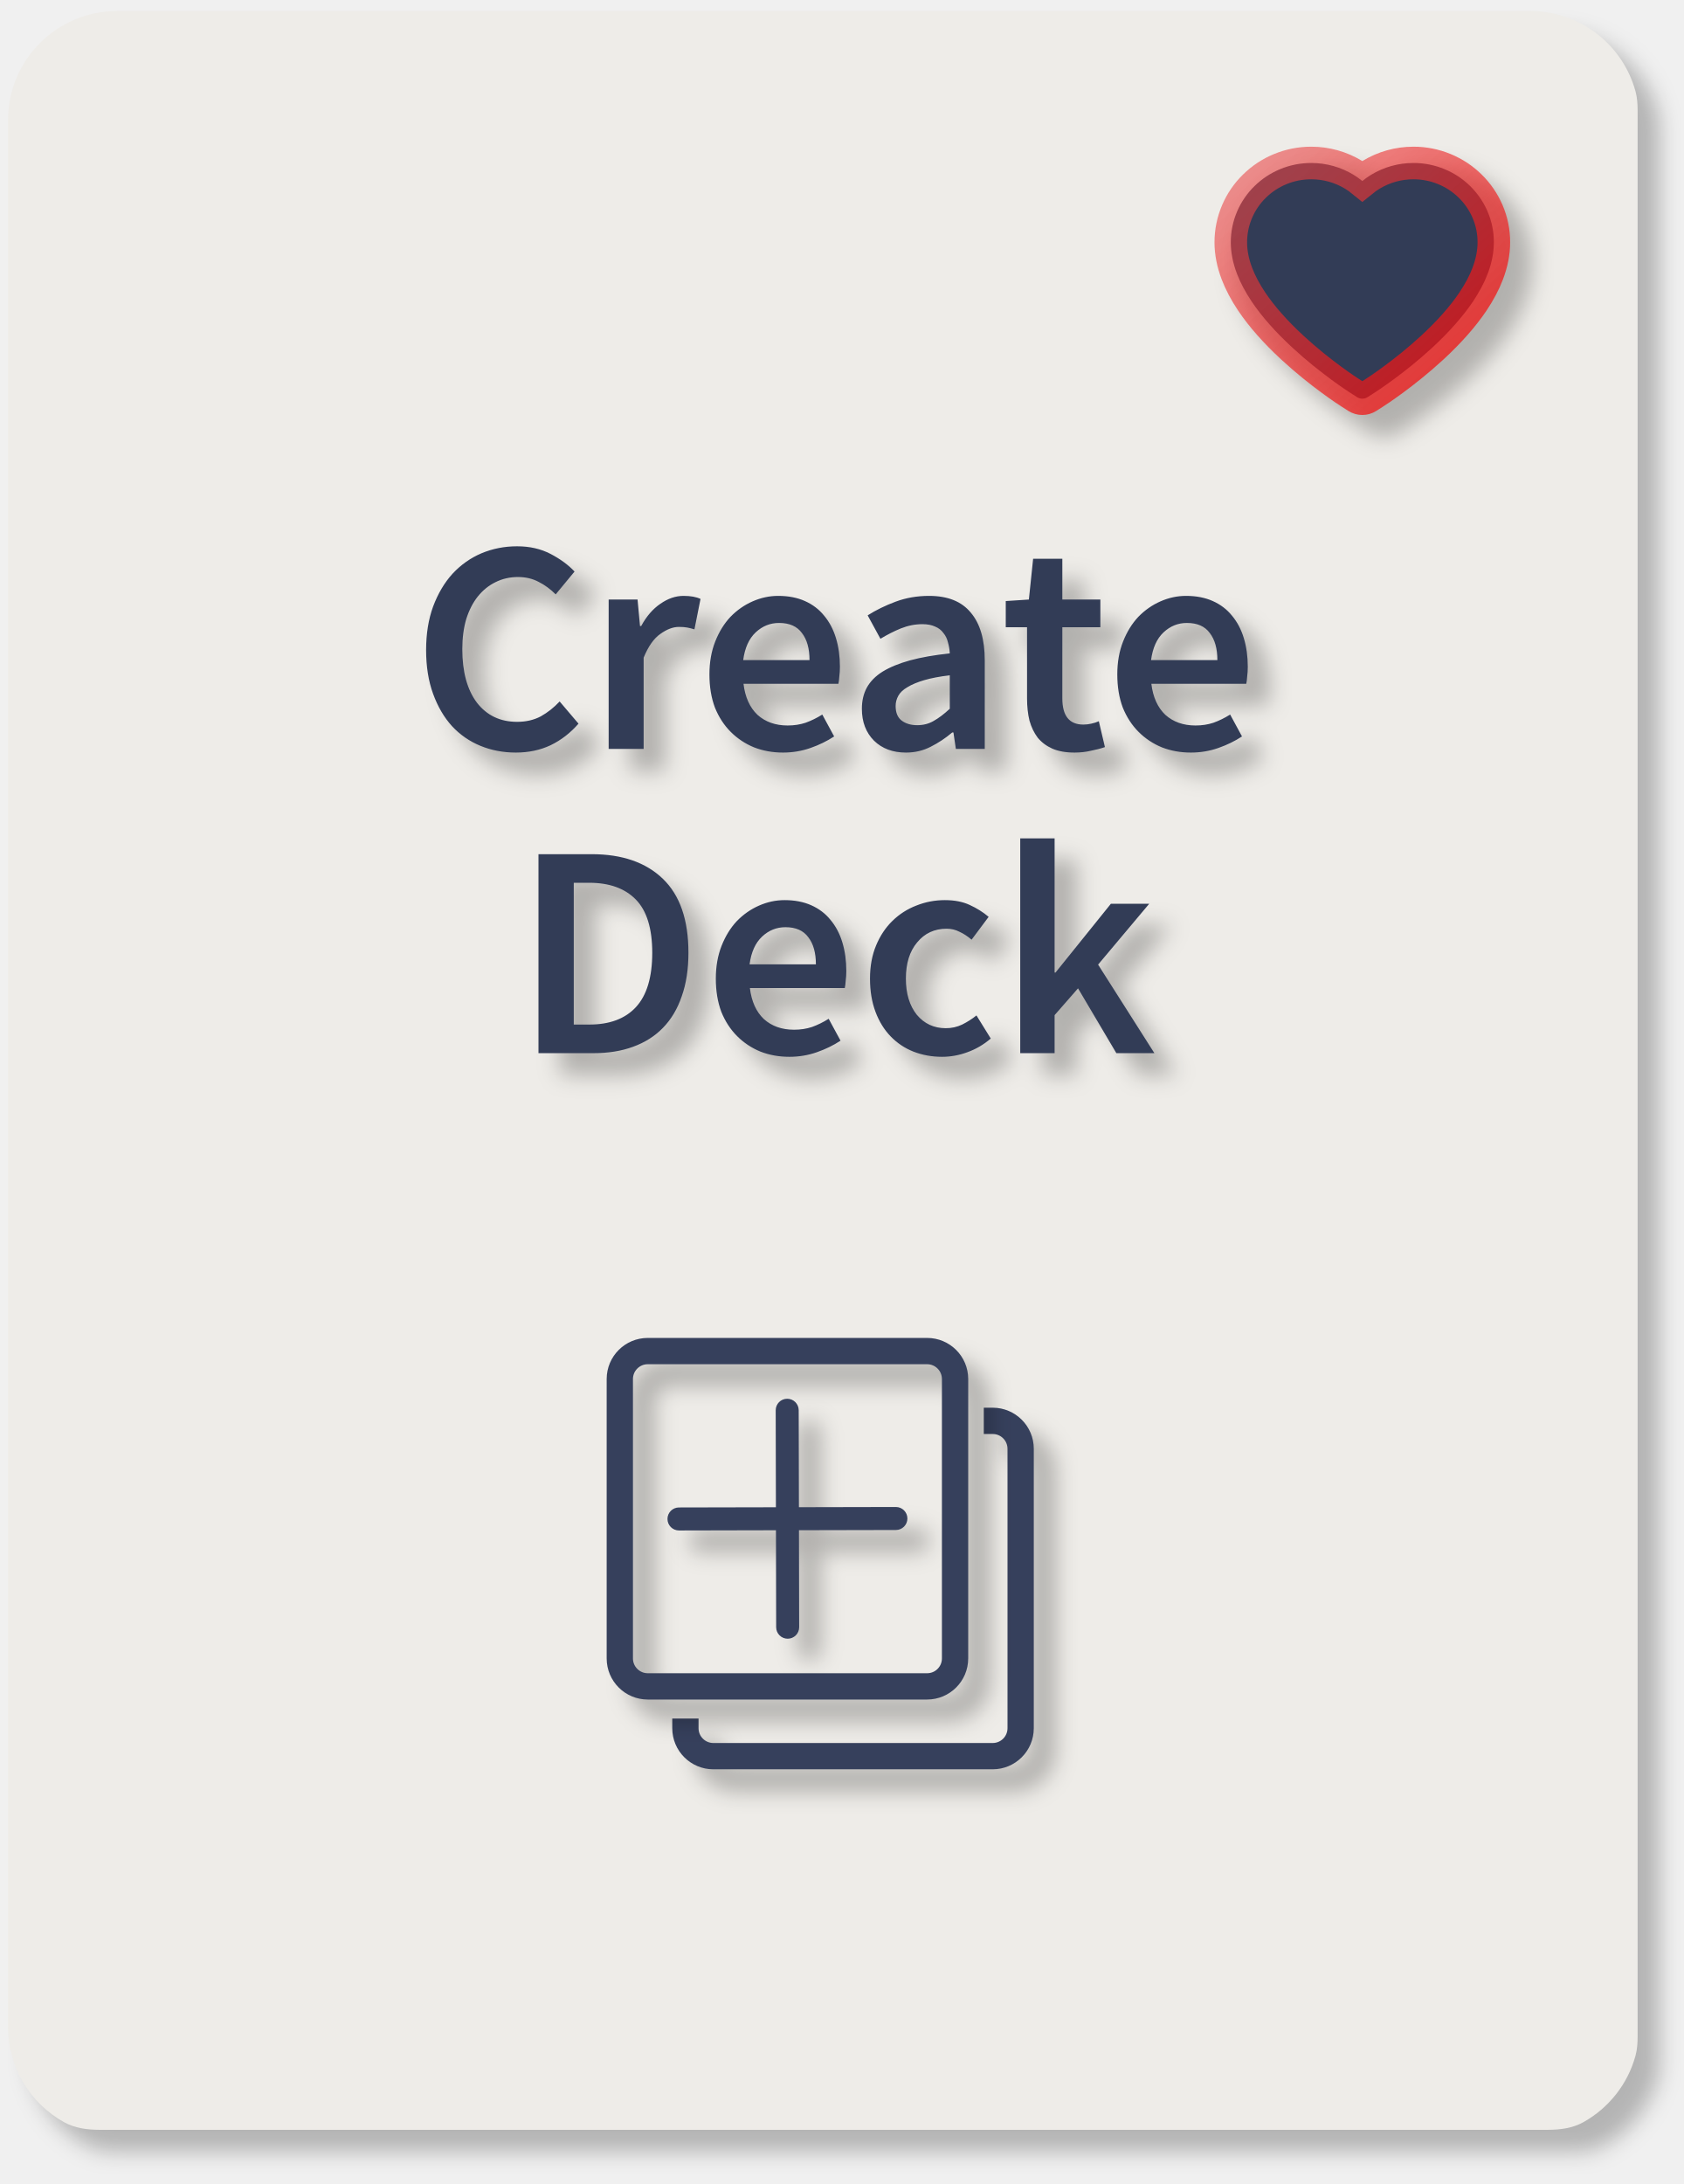
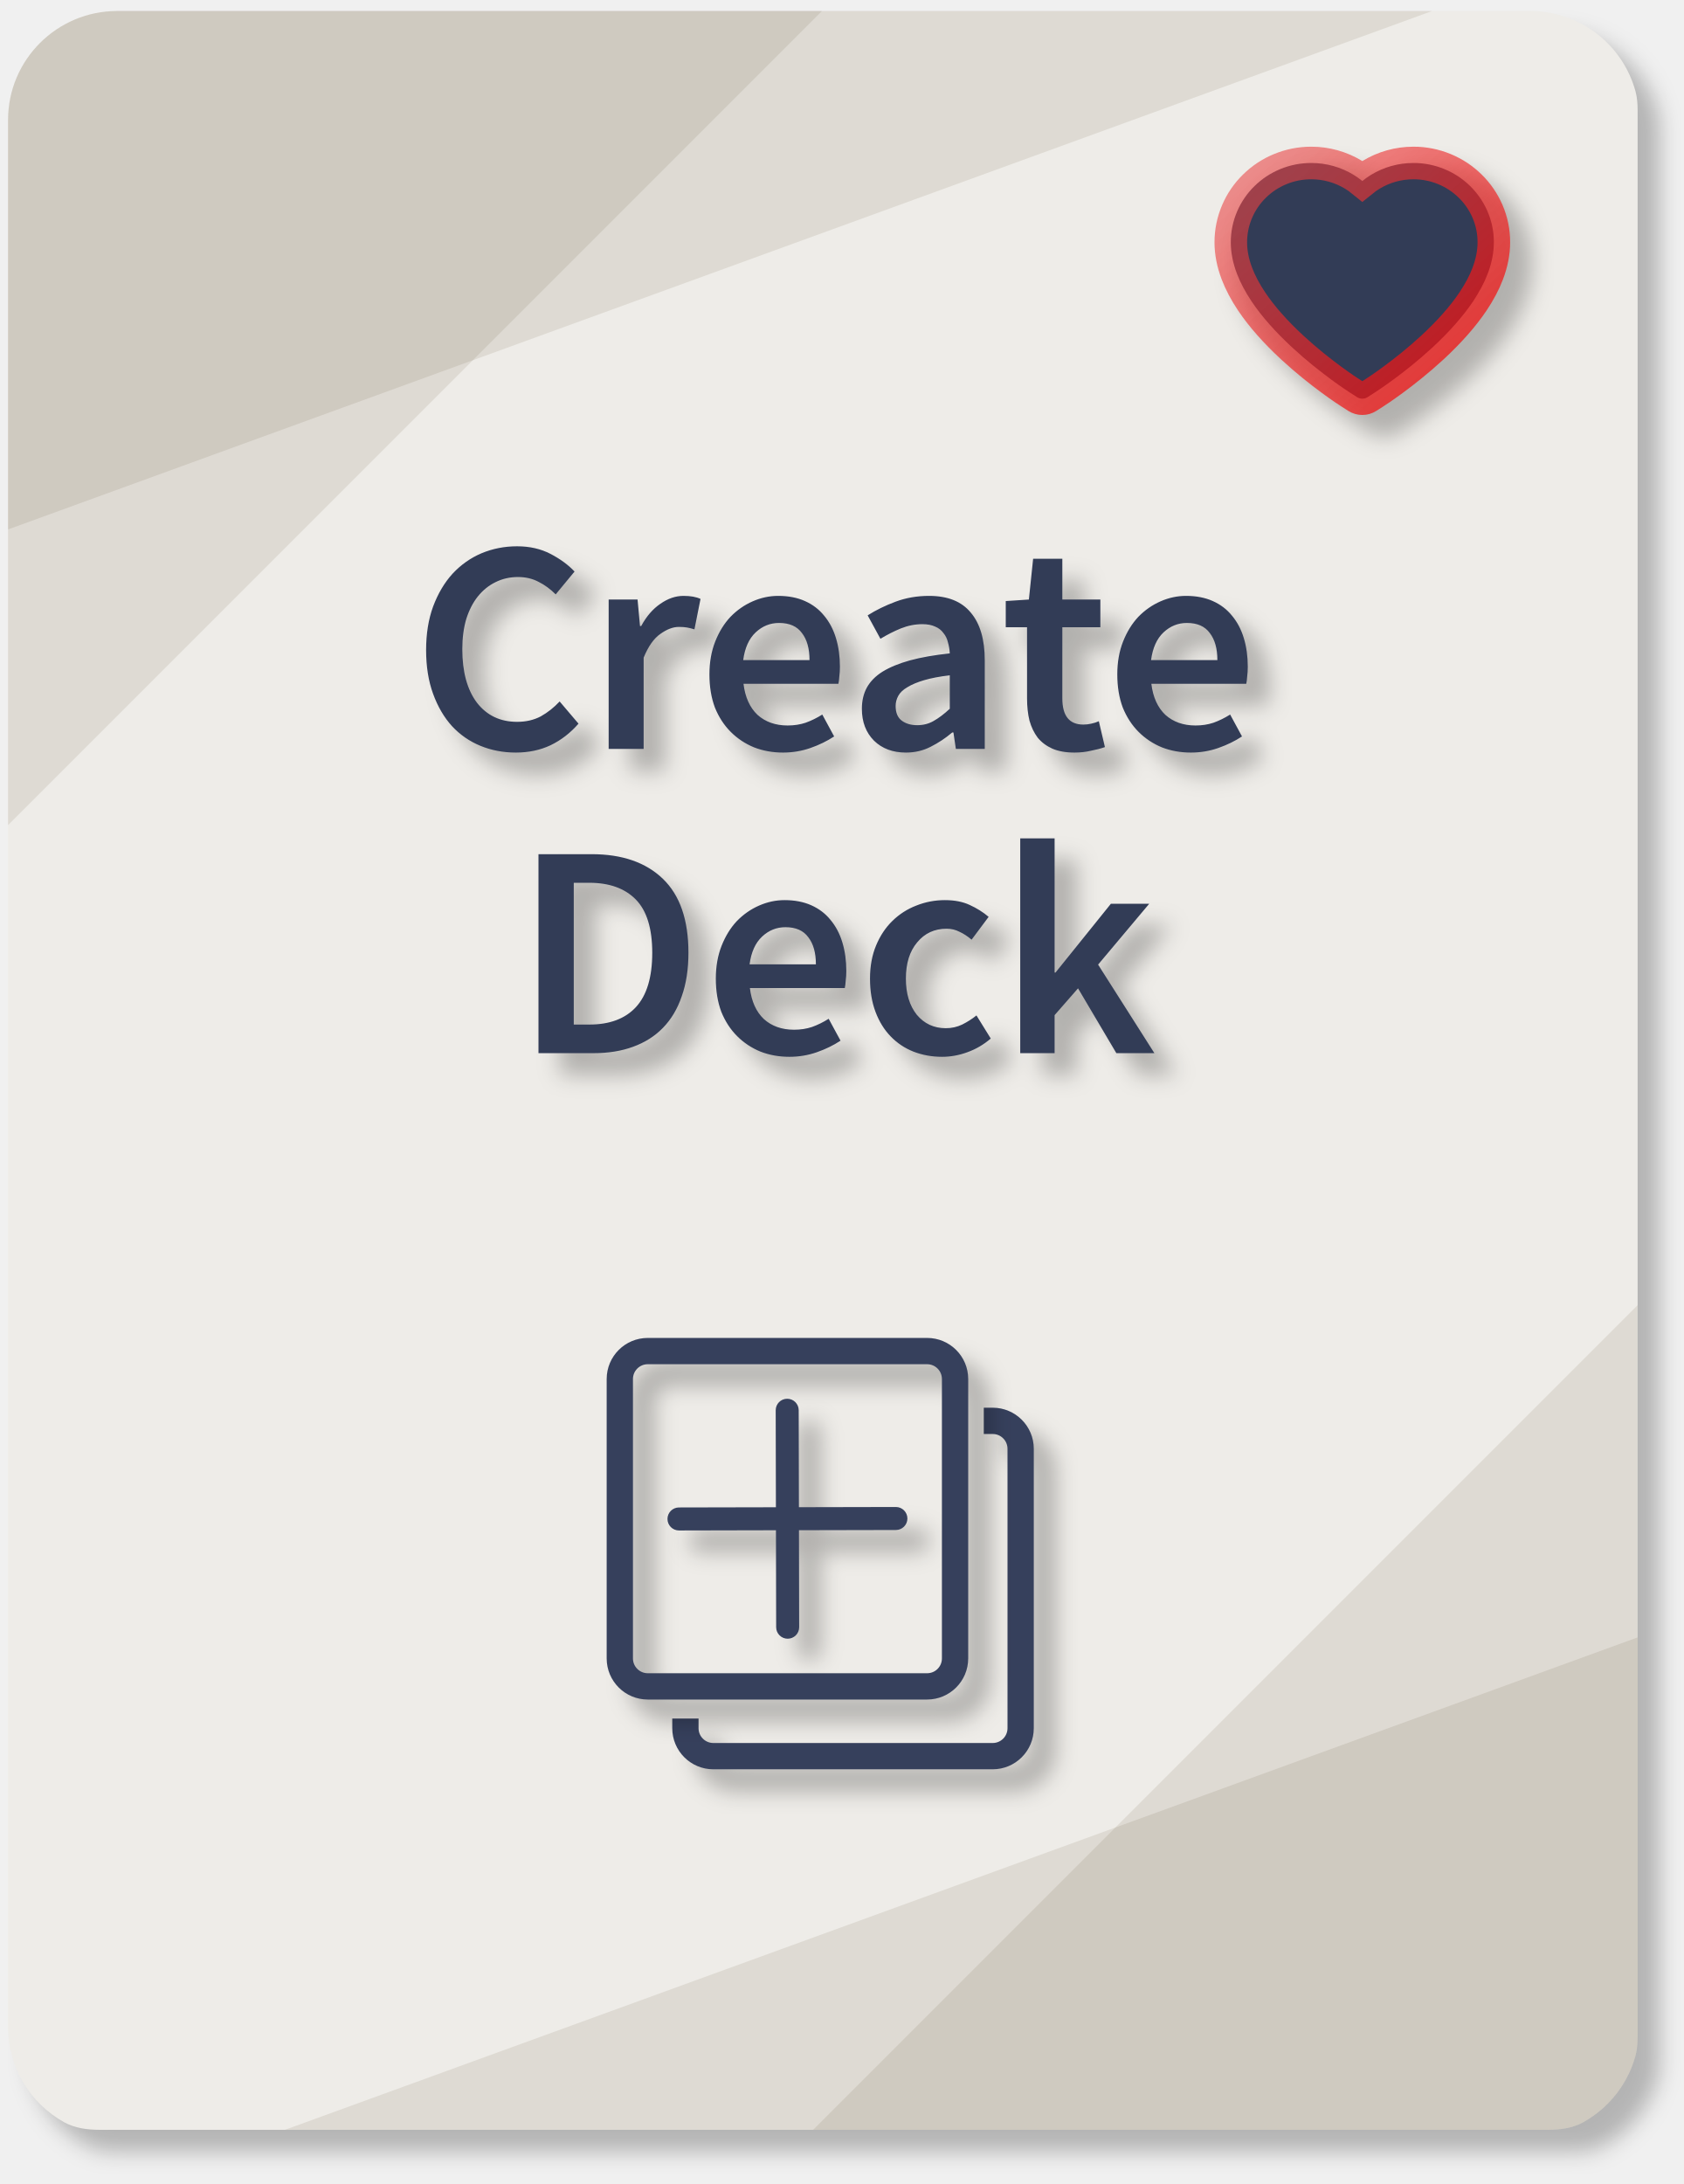
- <svg xmlns="http://www.w3.org/2000/svg" width="100%" height="100%" viewBox="0 0 155 201" fill="none">
+ <svg xmlns="http://www.w3.org/2000/svg" width="155" height="201" viewBox="0 0 155 201" fill="none">
  <g id="DeckCard">
    <g id="background">
      <g id="Subtract" filter="url(#filter0_d)">
        <path d="M150.742 10.155C150.742 9.564 150.702 8.971 150.547 8.401C149.385 4.143 145.484 1.013 140.85 1.013H10.792C5.242 1.013 0.742 5.503 0.742 11.042V186.552C0.742 190.316 2.82 193.596 5.893 195.311C6.88 195.862 8.026 196.013 9.157 196.013H142.484C143.615 196.013 144.761 195.862 145.748 195.311C148.075 194.012 149.831 191.817 150.547 189.193C150.702 188.624 150.742 188.03 150.742 187.44V10.155Z" fill="url(#paint0_linear)" />
+       </g>
+       <g id="Intersect" style="mix-blend-mode:multiply">
+         <path d="M75.669 1.013L0.742 75.94V11.042C0.742 5.503 5.242 1.013 10.792 1.013H75.669Z" fill="#EEECE8" />
+       </g>
+       <g id="Intersect_2" style="mix-blend-mode:multiply">
+         <path d="M131.833 1.013L0.742 48.726V11.042C0.742 5.503 5.242 1.013 10.792 1.013H131.833Z" fill="#EEECE8" />
+       </g>
+       <g id="Intersect_3" style="mix-blend-mode:multiply">
+         <path d="M150.743 120.118L74.848 196.013H142.485C143.616 196.013 144.761 195.862 145.749 195.311C148.076 194.012 149.832 191.817 150.547 189.193C150.703 188.624 150.743 188.03 150.743 187.44V120.118Z" fill="#EEECE8" />
+       </g>
+       <g id="Intersect_4" style="mix-blend-mode:multiply">
+         <path d="M150.742 150.694L26.23 196.013H142.485C143.615 196.013 144.761 195.862 145.748 195.311C148.075 194.012 149.831 191.817 150.547 189.193C150.703 188.623 150.742 188.03 150.742 187.439V150.694Z" fill="#EEECE8" />
      </g>
    </g>
    <g id="text">
      <g id="Create Deck" filter="url(#filter1_d)">
        <path d="M47.483 69.261C46.325 69.261 45.243 69.056 44.235 68.645C43.227 68.234 42.349 67.628 41.603 66.825C40.875 66.022 40.296 65.033 39.867 63.857C39.437 62.681 39.223 61.337 39.223 59.825C39.223 58.332 39.437 56.997 39.867 55.821C40.315 54.626 40.912 53.618 41.659 52.797C42.424 51.976 43.311 51.35 44.319 50.921C45.345 50.492 46.437 50.277 47.595 50.277C48.752 50.277 49.779 50.51 50.675 50.977C51.571 51.444 52.308 51.985 52.887 52.601L51.151 54.701C50.665 54.216 50.143 53.833 49.583 53.553C49.023 53.254 48.388 53.105 47.679 53.105C46.932 53.105 46.241 53.264 45.607 53.581C44.991 53.88 44.449 54.318 43.983 54.897C43.535 55.457 43.18 56.148 42.919 56.969C42.676 57.79 42.555 58.714 42.555 59.741C42.555 61.832 43.003 63.474 43.899 64.669C44.813 65.845 46.045 66.433 47.595 66.433C48.416 66.433 49.144 66.265 49.779 65.929C50.413 65.574 50.992 65.117 51.515 64.557L53.251 66.601C52.504 67.46 51.645 68.122 50.675 68.589C49.723 69.037 48.659 69.261 47.483 69.261ZM56.027 68.925V55.177H58.687L58.911 57.613H59.023C59.509 56.717 60.097 56.036 60.787 55.569C61.478 55.084 62.187 54.841 62.915 54.841C63.569 54.841 64.091 54.934 64.483 55.121L63.923 57.921C63.681 57.846 63.457 57.79 63.251 57.753C63.046 57.716 62.794 57.697 62.495 57.697C61.954 57.697 61.385 57.912 60.787 58.341C60.19 58.752 59.677 59.48 59.247 60.525V68.925H56.027ZM72.079 69.261C71.127 69.261 70.241 69.102 69.419 68.785C68.598 68.449 67.879 67.973 67.263 67.357C66.647 66.741 66.162 65.994 65.807 65.117C65.471 64.221 65.303 63.204 65.303 62.065C65.303 60.945 65.481 59.937 65.835 59.041C66.19 58.145 66.657 57.389 67.235 56.773C67.833 56.157 68.514 55.681 69.279 55.345C70.045 55.009 70.829 54.841 71.631 54.841C72.565 54.841 73.386 55 74.095 55.317C74.805 55.634 75.393 56.082 75.859 56.661C76.345 57.24 76.709 57.93 76.951 58.733C77.194 59.536 77.315 60.413 77.315 61.365C77.315 61.682 77.297 61.981 77.259 62.261C77.241 62.541 77.213 62.765 77.175 62.933H68.439C68.589 64.165 69.018 65.117 69.727 65.789C70.455 66.442 71.379 66.769 72.499 66.769C73.097 66.769 73.647 66.685 74.151 66.517C74.674 66.33 75.187 66.078 75.691 65.761L76.783 67.777C76.13 68.206 75.402 68.561 74.599 68.841C73.797 69.121 72.957 69.261 72.079 69.261ZM68.411 60.749H74.515C74.515 59.685 74.282 58.854 73.815 58.257C73.367 57.641 72.667 57.333 71.715 57.333C70.894 57.333 70.175 57.622 69.559 58.201C68.943 58.78 68.561 59.629 68.411 60.749ZM83.395 69.261C82.181 69.261 81.201 68.897 80.455 68.169C79.708 67.422 79.335 66.442 79.335 65.229C79.335 64.501 79.484 63.857 79.783 63.297C80.1 62.718 80.585 62.224 81.239 61.813C81.911 61.402 82.751 61.057 83.759 60.777C84.785 60.497 86.008 60.282 87.427 60.133C87.408 59.778 87.352 59.442 87.259 59.125C87.184 58.789 87.044 58.5 86.839 58.257C86.652 57.996 86.4 57.8 86.083 57.669C85.765 57.52 85.373 57.445 84.907 57.445C84.235 57.445 83.572 57.576 82.919 57.837C82.284 58.098 81.659 58.416 81.043 58.789L79.867 56.633C80.632 56.148 81.491 55.728 82.443 55.373C83.395 55.018 84.421 54.841 85.523 54.841C87.24 54.841 88.519 55.354 89.359 56.381C90.217 57.389 90.647 58.854 90.647 60.777V68.925H87.987L87.763 67.413H87.651C87.035 67.936 86.372 68.374 85.663 68.729C84.972 69.084 84.216 69.261 83.395 69.261ZM84.431 66.741C84.991 66.741 85.495 66.61 85.943 66.349C86.409 66.088 86.904 65.714 87.427 65.229V62.149C86.493 62.261 85.709 62.41 85.075 62.597C84.44 62.784 83.927 62.998 83.535 63.241C83.143 63.465 82.863 63.726 82.695 64.025C82.527 64.324 82.443 64.641 82.443 64.977C82.443 65.593 82.629 66.041 83.003 66.321C83.376 66.601 83.852 66.741 84.431 66.741ZM98.907 69.261C98.104 69.261 97.423 69.14 96.863 68.897C96.321 68.654 95.873 68.318 95.519 67.889C95.183 67.441 94.931 66.918 94.763 66.321C94.613 65.705 94.539 65.024 94.539 64.277V57.725H92.579V55.317L94.707 55.177L95.099 51.425H97.787V55.177H101.287V57.725H97.787V64.277C97.787 65.882 98.431 66.685 99.719 66.685C99.961 66.685 100.204 66.657 100.447 66.601C100.708 66.545 100.941 66.47 101.147 66.377L101.707 68.757C101.333 68.888 100.904 69 100.419 69.093C99.952 69.205 99.448 69.261 98.907 69.261ZM109.622 69.261C108.67 69.261 107.784 69.102 106.962 68.785C106.141 68.449 105.422 67.973 104.806 67.357C104.19 66.741 103.705 65.994 103.35 65.117C103.014 64.221 102.846 63.204 102.846 62.065C102.846 60.945 103.024 59.937 103.378 59.041C103.733 58.145 104.2 57.389 104.778 56.773C105.376 56.157 106.057 55.681 106.822 55.345C107.588 55.009 108.372 54.841 109.174 54.841C110.108 54.841 110.929 55 111.638 55.317C112.348 55.634 112.936 56.082 113.402 56.661C113.888 57.24 114.252 57.93 114.494 58.733C114.737 59.536 114.858 60.413 114.858 61.365C114.858 61.682 114.84 61.981 114.802 62.261C114.784 62.541 114.756 62.765 114.718 62.933H105.982C106.132 64.165 106.561 65.117 107.27 65.789C107.998 66.442 108.922 66.769 110.042 66.769C110.64 66.769 111.19 66.685 111.694 66.517C112.217 66.33 112.73 66.078 113.234 65.761L114.326 67.777C113.673 68.206 112.945 68.561 112.142 68.841C111.34 69.121 110.5 69.261 109.622 69.261ZM105.954 60.749H112.058C112.058 59.685 111.825 58.854 111.358 58.257C110.91 57.641 110.21 57.333 109.258 57.333C108.437 57.333 107.718 57.622 107.102 58.201C106.486 58.78 106.104 59.629 105.954 60.749ZM49.567 96.925V78.613H54.467C57.267 78.613 59.451 79.369 61.019 80.881C62.587 82.393 63.371 84.661 63.371 87.685C63.371 89.197 63.166 90.532 62.755 91.689C62.363 92.846 61.785 93.817 61.019 94.601C60.273 95.366 59.358 95.945 58.275 96.337C57.211 96.729 55.998 96.925 54.635 96.925H49.567ZM52.815 94.293H54.243C56.11 94.293 57.538 93.761 58.527 92.697C59.535 91.614 60.039 89.944 60.039 87.685C60.039 85.445 59.535 83.812 58.527 82.785C57.519 81.758 56.091 81.245 54.243 81.245H52.815V94.293ZM72.667 97.261C71.715 97.261 70.829 97.102 70.007 96.785C69.186 96.449 68.467 95.973 67.851 95.357C67.235 94.741 66.75 93.994 66.395 93.117C66.059 92.221 65.891 91.204 65.891 90.065C65.891 88.945 66.069 87.937 66.423 87.041C66.778 86.145 67.245 85.389 67.823 84.773C68.421 84.157 69.102 83.681 69.867 83.345C70.632 83.009 71.416 82.841 72.219 82.841C73.153 82.841 73.974 83 74.683 83.317C75.392 83.634 75.981 84.082 76.447 84.661C76.933 85.24 77.296 85.93 77.539 86.733C77.782 87.536 77.903 88.413 77.903 89.365C77.903 89.682 77.885 89.981 77.847 90.261C77.829 90.541 77.8 90.765 77.763 90.933H69.027C69.177 92.165 69.606 93.117 70.315 93.789C71.043 94.442 71.967 94.769 73.087 94.769C73.684 94.769 74.235 94.685 74.739 94.517C75.262 94.33 75.775 94.078 76.279 93.761L77.371 95.777C76.718 96.206 75.99 96.561 75.187 96.841C74.385 97.121 73.544 97.261 72.667 97.261ZM68.999 88.749H75.103C75.103 87.685 74.87 86.854 74.403 86.257C73.955 85.641 73.255 85.333 72.303 85.333C71.482 85.333 70.763 85.622 70.147 86.201C69.531 86.78 69.148 87.629 68.999 88.749ZM86.719 97.261C85.785 97.261 84.908 97.102 84.087 96.785C83.284 96.468 82.584 96.001 81.987 95.385C81.389 94.769 80.923 94.013 80.587 93.117C80.251 92.221 80.083 91.204 80.083 90.065C80.083 88.926 80.269 87.909 80.643 87.013C81.016 86.117 81.52 85.361 82.155 84.745C82.789 84.129 83.517 83.662 84.339 83.345C85.179 83.009 86.056 82.841 86.971 82.841C87.867 82.841 88.632 82.99 89.267 83.289C89.92 83.588 90.499 83.952 91.003 84.381L89.435 86.481C89.061 86.164 88.688 85.921 88.315 85.753C87.96 85.566 87.568 85.473 87.139 85.473C86.019 85.473 85.113 85.893 84.423 86.733C83.732 87.554 83.387 88.665 83.387 90.065C83.387 91.446 83.723 92.557 84.395 93.397C85.085 94.218 85.972 94.629 87.055 94.629C87.596 94.629 88.1 94.517 88.567 94.293C89.052 94.05 89.491 93.77 89.883 93.453L91.199 95.581C90.545 96.141 89.827 96.561 89.043 96.841C88.277 97.121 87.503 97.261 86.719 97.261ZM93.912 96.925V77.157H97.076V89.505H97.16L102.256 83.177H105.784L101.08 88.777L106.26 96.925H102.76L99.232 90.961L97.076 93.425V96.925H93.912Z" fill="#323C56" />
      </g>
    </g>
    <g id="addButton">
      <rect id="background_2" x="57.207" y="123.648" width="39.164" height="39.547" fill="white" fill-opacity="0.01" />
      <g id="underoutline" filter="url(#filter2_d)">
        <path d="M61.881 158.164V159.053C61.881 161.141 63.574 162.834 65.663 162.834H91.378C93.467 162.834 95.16 161.141 95.16 159.053V133.337C95.16 131.248 93.467 129.555 91.378 129.555H90.557V131.975H91.378C92.13 131.975 92.74 132.585 92.74 133.337V159.053C92.74 159.804 92.13 160.414 91.378 160.414H65.663C64.911 160.414 64.301 159.804 64.301 159.053V158.164H61.881Z" fill="#36405C" />
      </g>
      <g id="outline" filter="url(#filter3_d)">
        <path fill-rule="evenodd" clip-rule="evenodd" d="M85.341 125.554H59.626C58.874 125.554 58.264 126.164 58.264 126.916V152.631C58.264 153.383 58.874 153.993 59.626 153.993H85.341C86.093 153.993 86.703 153.383 86.703 152.631V126.916C86.703 126.164 86.093 125.554 85.341 125.554ZM59.626 123.134C57.537 123.134 55.844 124.827 55.844 126.916V152.631C55.844 154.72 57.537 156.413 59.626 156.413H85.341C87.43 156.413 89.123 154.72 89.123 152.631V126.916C89.123 124.827 87.43 123.134 85.341 123.134H59.626Z" fill="#36405C" />
      </g>
      <g id="plus" filter="url(#filter4_d)">
        <path d="M73.52 129.787C73.519 129.203 73.044 128.729 72.459 128.731C71.874 128.732 71.401 129.207 71.403 129.792L71.422 138.717L62.497 138.736C61.912 138.737 61.439 139.212 61.44 139.797C61.442 140.382 61.917 140.855 62.502 140.854L71.426 140.834L71.445 149.759C71.447 150.344 71.922 150.817 72.507 150.816C73.091 150.815 73.564 150.34 73.563 149.755L73.544 140.83L82.469 140.811C83.054 140.81 83.527 140.334 83.526 139.75C83.524 139.165 83.049 138.692 82.465 138.693L73.54 138.712L73.52 129.787Z" fill="#36405C" />
      </g>
    </g>
    <g id="heartOutline" filter="url(#filter5_d)">
      <path d="M136.922 19.445C136.546 18.576 136.005 17.787 135.327 17.125C134.649 16.46 133.85 15.932 132.973 15.569C132.063 15.191 131.088 14.998 130.103 15C128.721 15 127.373 15.378 126.201 16.093C125.921 16.264 125.655 16.452 125.402 16.657C125.15 16.452 124.884 16.264 124.603 16.093C123.432 15.378 122.084 15 120.702 15C119.707 15 118.743 15.191 117.832 15.569C116.952 15.933 116.158 16.457 115.477 17.125C114.799 17.786 114.257 18.575 113.883 19.445C113.493 20.351 113.294 21.312 113.294 22.302C113.294 23.235 113.485 24.207 113.863 25.197C114.18 26.024 114.634 26.881 115.214 27.747C116.133 29.118 117.397 30.547 118.967 31.997C121.568 34.399 124.144 36.058 124.253 36.125L124.917 36.551C125.212 36.739 125.59 36.739 125.884 36.551L126.549 36.125C126.658 36.055 129.231 34.399 131.835 31.997C133.404 30.547 134.669 29.118 135.588 27.747C136.168 26.881 136.625 26.024 136.939 25.197C137.317 24.207 137.508 23.235 137.508 22.302C137.511 21.312 137.312 20.351 136.922 19.445Z" fill="#323C56" />
      <path d="M136.922 19.445C136.546 18.576 136.005 17.787 135.327 17.125C134.649 16.46 133.85 15.932 132.973 15.569C132.063 15.191 131.088 14.998 130.103 15C128.721 15 127.373 15.378 126.201 16.093C125.921 16.264 125.655 16.452 125.402 16.657C125.15 16.452 124.884 16.264 124.603 16.093C123.432 15.378 122.084 15 120.702 15C119.707 15 118.743 15.191 117.832 15.569C116.952 15.933 116.158 16.457 115.477 17.125C114.799 17.786 114.257 18.575 113.883 19.445C113.493 20.351 113.294 21.312 113.294 22.302C113.294 23.235 113.485 24.207 113.863 25.197C114.18 26.024 114.634 26.881 115.214 27.747C116.133 29.118 117.397 30.547 118.967 31.997C121.568 34.399 124.144 36.058 124.253 36.125L124.917 36.551C125.212 36.739 125.59 36.739 125.884 36.551L126.549 36.125C126.658 36.055 129.231 34.399 131.835 31.997C133.404 30.547 134.669 29.118 135.588 27.747C136.168 26.881 136.625 26.024 136.939 25.197C137.317 24.207 137.508 23.235 137.508 22.302C137.511 21.312 137.312 20.351 136.922 19.445Z" stroke="url(#heart_outline)" stroke-width="3" />
    </g>
    <g id="heartButton" style="mix-blend-mode:multiply">
      <circle cx="127.5" cy="24.5" r="24.5" fill="white" />
    </g>
  </g>
  <defs>
    <filter id="filter0_d" x="0.742" y="1.013" width="154" height="199" filterUnits="userSpaceOnUse" color-interpolation-filters="sRGB">
      <feFlood flood-opacity="0" result="BackgroundImageFix" />
      <feColorMatrix in="SourceAlpha" type="matrix" values="0 0 0 0 0 0 0 0 0 0 0 0 0 0 0 0 0 0 127 0" />
      <feOffset dx="2" dy="2" />
      <feGaussianBlur stdDeviation="1" />
      <feColorMatrix type="matrix" values="0 0 0 0 0 0 0 0 0 0 0 0 0 0 0 0 0 0 0.25 0" />
      <feBlend mode="normal" in2="BackgroundImageFix" result="effect1_dropShadow" />
      <feBlend mode="normal" in="SourceGraphic" in2="effect1_dropShadow" result="shape" />
    </filter>
    <filter id="filter1_d" x="39.223" y="50.277" width="79.636" height="50.984" filterUnits="userSpaceOnUse" color-interpolation-filters="sRGB">
      <feFlood flood-opacity="0" result="BackgroundImageFix" />
      <feColorMatrix in="SourceAlpha" type="matrix" values="0 0 0 0 0 0 0 0 0 0 0 0 0 0 0 0 0 0 127 0" />
      <feOffset dx="2" dy="2" />
      <feGaussianBlur stdDeviation="1" />
      <feColorMatrix type="matrix" values="0 0 0 0 0 0 0 0 0 0 0 0 0 0 0 0 0 0 0.25 0" />
      <feBlend mode="normal" in2="BackgroundImageFix" result="effect1_dropShadow" />
      <feBlend mode="normal" in="SourceGraphic" in2="effect1_dropShadow" result="shape" />
    </filter>
    <filter id="filter2_d" x="61.881" y="129.555" width="37.279" height="37.279" filterUnits="userSpaceOnUse" color-interpolation-filters="sRGB">
      <feFlood flood-opacity="0" result="BackgroundImageFix" />
      <feColorMatrix in="SourceAlpha" type="matrix" values="0 0 0 0 0 0 0 0 0 0 0 0 0 0 0 0 0 0 127 0" />
      <feOffset dx="2" dy="2" />
      <feGaussianBlur stdDeviation="1" />
      <feColorMatrix type="matrix" values="0 0 0 0 0 0 0 0 0 0 0 0 0 0 0 0 0 0 0.25 0" />
      <feBlend mode="normal" in2="BackgroundImageFix" result="effect1_dropShadow" />
      <feBlend mode="normal" in="SourceGraphic" in2="effect1_dropShadow" result="shape" />
    </filter>
    <filter id="filter3_d" x="55.844" y="123.134" width="37.279" height="37.279" filterUnits="userSpaceOnUse" color-interpolation-filters="sRGB">
      <feFlood flood-opacity="0" result="BackgroundImageFix" />
      <feColorMatrix in="SourceAlpha" type="matrix" values="0 0 0 0 0 0 0 0 0 0 0 0 0 0 0 0 0 0 127 0" />
      <feOffset dx="2" dy="2" />
      <feGaussianBlur stdDeviation="1" />
      <feColorMatrix type="matrix" values="0 0 0 0 0 0 0 0 0 0 0 0 0 0 0 0 0 0 0.25 0" />
      <feBlend mode="normal" in2="BackgroundImageFix" result="effect1_dropShadow" />
      <feBlend mode="normal" in="SourceGraphic" in2="effect1_dropShadow" result="shape" />
    </filter>
    <filter id="filter4_d" x="61.44" y="128.731" width="26.085" height="26.085" filterUnits="userSpaceOnUse" color-interpolation-filters="sRGB">
      <feFlood flood-opacity="0" result="BackgroundImageFix" />
      <feColorMatrix in="SourceAlpha" type="matrix" values="0 0 0 0 0 0 0 0 0 0 0 0 0 0 0 0 0 0 127 0" />
      <feOffset dx="2" dy="2" />
      <feGaussianBlur stdDeviation="1" />
      <feColorMatrix type="matrix" values="0 0 0 0 0 0 0 0 0 0 0 0 0 0 0 0 0 0 0.25 0" />
      <feBlend mode="normal" in2="BackgroundImageFix" result="effect1_dropShadow" />
      <feBlend mode="normal" in="SourceGraphic" in2="effect1_dropShadow" result="shape" />
    </filter>
    <filter id="filter5_d" x="111.794" y="13.5" width="31.214" height="28.692" filterUnits="userSpaceOnUse" color-interpolation-filters="sRGB">
      <feFlood flood-opacity="0" result="BackgroundImageFix" />
      <feColorMatrix in="SourceAlpha" type="matrix" values="0 0 0 0 0 0 0 0 0 0 0 0 0 0 0 0 0 0 127 0" />
      <feOffset dx="2" dy="2" />
      <feGaussianBlur stdDeviation="1" />
      <feColorMatrix type="matrix" values="0 0 0 0 0 0 0 0 0 0 0 0 0 0 0 0 0 0 0.25 0" />
      <feBlend mode="normal" in2="BackgroundImageFix" result="effect1_dropShadow" />
      <feBlend mode="normal" in="SourceGraphic" in2="effect1_dropShadow" result="shape" />
    </filter>
    <linearGradient id="paint0_linear" x1="1.947" y1="4.808" x2="140.888" y2="199.461" gradientUnits="userSpaceOnUse">
      <stop stop-color="#EEECE8" />
      <stop offset="1" stop-color="#EEECE8" />
    </linearGradient>
    <linearGradient id="heart_outline" x1="115.848" y1="15.273" x2="132.954" y2="34.469" gradientUnits="userSpaceOnUse">
      <stop stop-color="#E94747" stop-opacity="0.59" />
      <stop offset="1" stop-color="#F30E0E" stop-opacity="0.74" />
    </linearGradient>
  </defs>
</svg>
